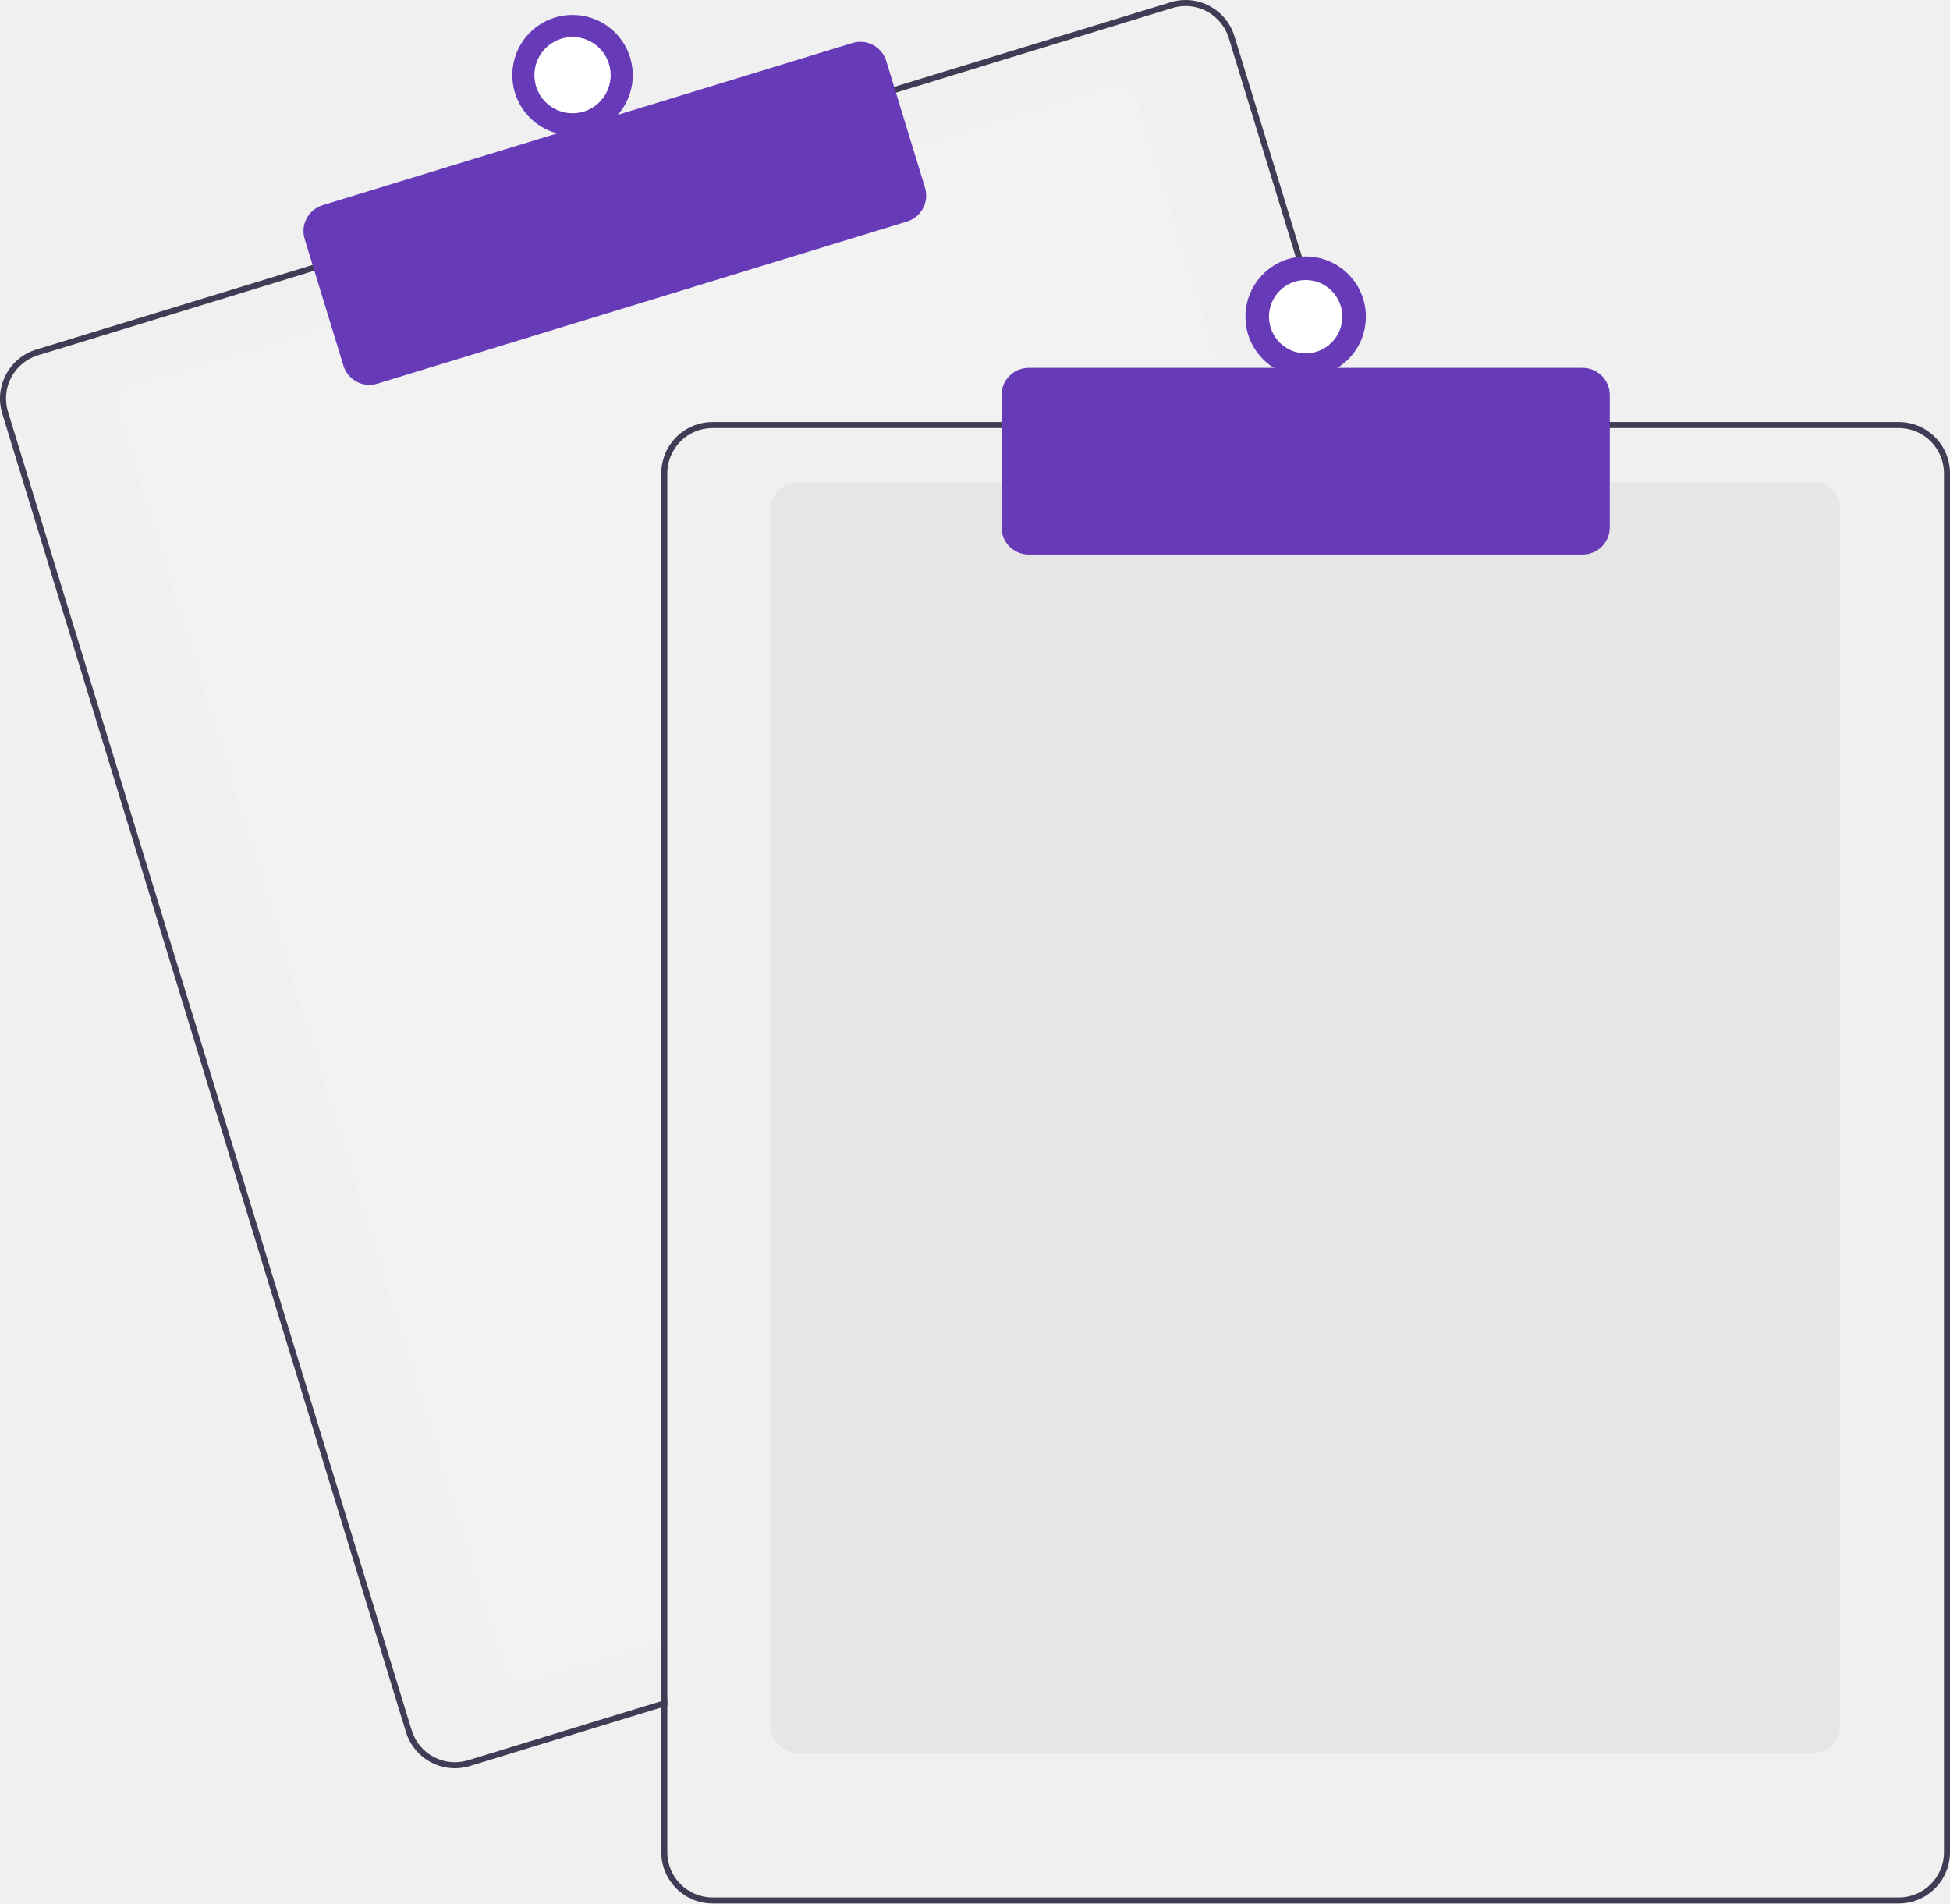
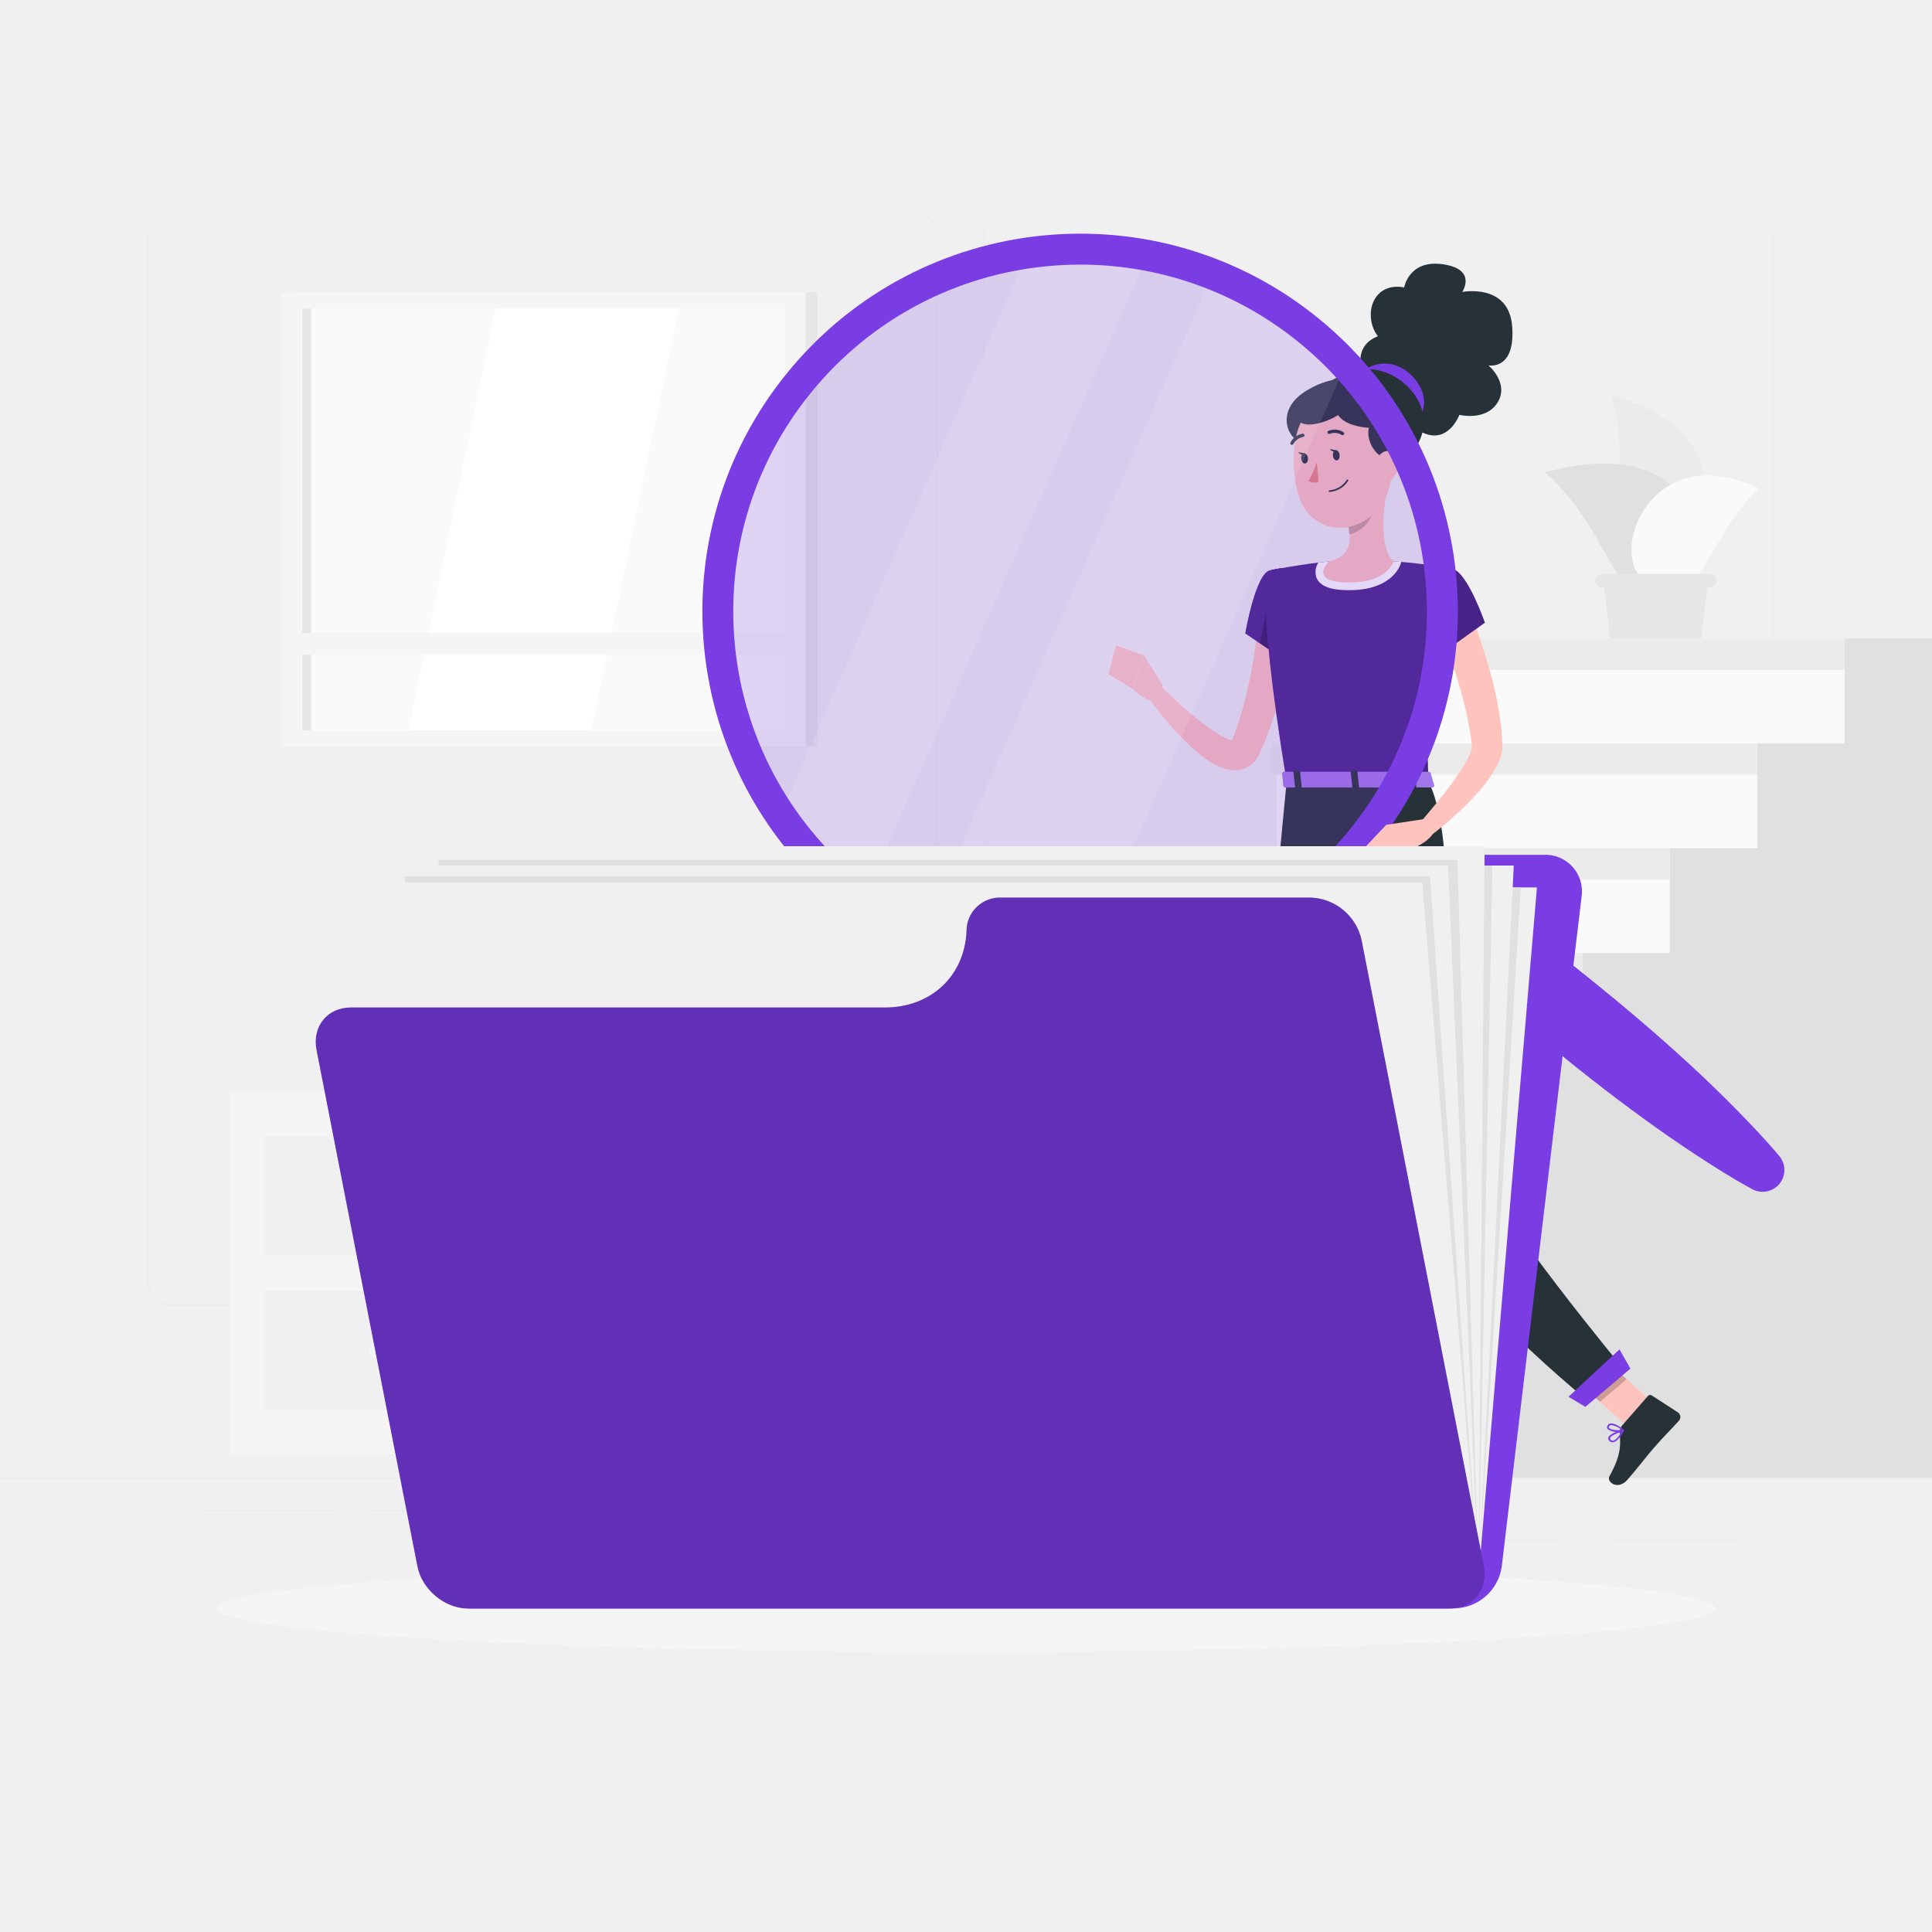
- <svg xmlns="http://www.w3.org/2000/svg" data-name="Layer 1" width="647.636" height="632.174" viewBox="0 0 647.636 632.174">
-   <path d="M687.328,276.087H512.818a15.018,15.018,0,0,0-15,15v387.85l-2,.61-42.81,13.11a8.007,8.007,0,0,1-9.99-5.31L315.678,271.397a8.003,8.003,0,0,1,5.31-9.99l65.97-20.2,191.25-58.54,65.97-20.2a7.989,7.989,0,0,1,9.99,5.3l32.55,106.32Z" transform="translate(-276.1819 -133.9131)" fill="#f2f2f2" />
-   <path d="M725.408,274.087l-39.23-128.14a16.994,16.994,0,0,0-21.23-11.28l-92.75,28.39L380.958,221.607l-92.75,28.4a17.015,17.015,0,0,0-11.28,21.23l134.08,437.93a17.027,17.027,0,0,0,16.26,12.03,16.789,16.789,0,0,0,4.97-.75l63.58-19.46,2-.62v-2.09l-2,.61-64.17,19.65a15.015,15.015,0,0,1-18.73-9.95l-134.07-437.94a14.979,14.979,0,0,1,9.95-18.73l92.75-28.4,191.24-58.54,92.75-28.4a15.156,15.156,0,0,1,4.41-.66,15.015,15.015,0,0,1,14.32,10.61l39.05,127.56.62,2h2.08Z" transform="translate(-276.1819 -133.9131)" fill="#3f3d56" />
-   <path d="M398.863,261.734a9.016,9.016,0,0,1-8.611-6.367l-12.88-42.072a8.999,8.999,0,0,1,5.971-11.24l175.939-53.864a9.009,9.009,0,0,1,11.241,5.971l12.88,42.072a9.01,9.01,0,0,1-5.971,11.241L401.492,261.339A8.976,8.976,0,0,1,398.863,261.734Z" transform="translate(-276.1819 -133.9131)" fill="#673ab7" />
-   <circle cx="190.154" cy="24.955" r="20" fill="#673ab7" />
-   <circle cx="190.154" cy="24.955" r="12.665" fill="#fff" />
-   <path d="M878.818,716.087h-338a8.51,8.51,0,0,1-8.5-8.5v-405a8.51,8.51,0,0,1,8.5-8.5h338a8.51,8.51,0,0,1,8.5,8.5v405A8.51,8.51,0,0,1,878.818,716.087Z" transform="translate(-276.1819 -133.9131)" fill="#e6e6e6" />
-   <path d="M723.318,274.087h-210.5a17.024,17.024,0,0,0-17,17v407.8l2-.61v-407.19a15.018,15.018,0,0,1,15-15H723.938Zm183.5,0h-394a17.024,17.024,0,0,0-17,17v458a17.024,17.024,0,0,0,17,17h394a17.024,17.024,0,0,0,17-17v-458A17.024,17.024,0,0,0,906.818,274.087Zm15,475a15.018,15.018,0,0,1-15,15h-394a15.018,15.018,0,0,1-15-15v-458a15.018,15.018,0,0,1,15-15h394a15.018,15.018,0,0,1,15,15Z" transform="translate(-276.1819 -133.9131)" fill="#3f3d56" />
-   <path d="M801.818,318.087h-184a9.01,9.01,0,0,1-9-9v-44a9.01,9.01,0,0,1,9-9h184a9.01,9.01,0,0,1,9,9v44A9.01,9.01,0,0,1,801.818,318.087Z" transform="translate(-276.1819 -133.9131)" fill="#673ab7" />
-   <circle cx="433.636" cy="105.174" r="20" fill="#673ab7" />
-   <circle cx="433.636" cy="105.174" r="12.182" fill="#fff" />
+ <svg xmlns="http://www.w3.org/2000/svg" viewBox="0 0 500 500">
+   <g id="freepik--background-complete--inject-335">
+     <rect y="382.4" width="500" height="0.25" style="fill:#ebebeb" />
+     <rect x="416.78" y="398.49" width="33.12" height="0.25" style="fill:#ebebeb" />
+     <rect x="333.38" y="398.49" width="70.81" height="0.25" style="fill:#ebebeb" />
+     <rect x="275.14" y="389.21" width="19.19" height="0.25" style="fill:#ebebeb" />
+     <rect x="52.46" y="390.89" width="34.29" height="0.25" style="fill:#ebebeb" />
+     <rect x="95.65" y="390.89" width="62.35" height="0.25" style="fill:#ebebeb" />
+     <rect x="188.33" y="395.11" width="36.81" height="0.25" style="fill:#ebebeb" />
+     <path d="M237,337.8H43.91a5.71,5.71,0,0,1-5.7-5.71V60.66A5.71,5.71,0,0,1,43.91,55H237a5.71,5.71,0,0,1,5.71,5.71V332.09A5.71,5.71,0,0,1,237,337.8ZM43.91,55.2a5.46,5.46,0,0,0-5.45,5.46V332.09a5.46,5.46,0,0,0,5.45,5.46H237a5.47,5.47,0,0,0,5.46-5.46V60.66A5.47,5.47,0,0,0,237,55.2Z" style="fill:#ebebeb" />
+     <path d="M453.31,337.8H260.21a5.72,5.72,0,0,1-5.71-5.71V60.66A5.72,5.72,0,0,1,260.21,55h193.1A5.71,5.71,0,0,1,459,60.66V332.09A5.71,5.71,0,0,1,453.31,337.8ZM260.21,55.2a5.47,5.47,0,0,0-5.46,5.46V332.09a5.47,5.47,0,0,0,5.46,5.46h193.1a5.47,5.47,0,0,0,5.46-5.46V60.66a5.47,5.47,0,0,0-5.46-5.46Z" style="fill:#ebebeb" />
+     <rect x="75.83" y="75.65" width="135.7" height="117.57" transform="translate(287.37 268.87) rotate(180)" style="fill:#e6e6e6" />
+     <rect x="72.82" y="75.65" width="135.7" height="117.57" transform="translate(281.33 268.87) rotate(180)" style="fill:#f5f5f5" />
+     <rect x="86.08" y="72" width="109.17" height="124.87" transform="translate(275.1 -6.23) rotate(90)" style="fill:#fafafa" />
+     <polygon points="153.02 189.02 175.65 79.85 128.31 79.85 105.69 189.02 153.02 189.02" style="fill:#fff" />
+     <rect x="24.79" y="133.3" width="109.17" height="2.28" transform="translate(213.81 55.07) rotate(90)" style="fill:#e6e6e6" />
+     <rect x="75.06" y="163.8" width="131.22" height="5.64" transform="translate(281.33 333.25) rotate(180)" style="fill:#f5f5f5" />
+     <rect x="205.25" y="282.47" width="21.67" height="93.97" transform="translate(432.16 658.92) rotate(180)" style="fill:#f0f0f0" />
+     <rect x="63.72" y="376.44" width="159.03" height="5.95" transform="translate(286.48 758.84) rotate(180)" style="fill:#f0f0f0" />
+     <rect x="59.56" y="282.47" width="145.68" height="93.97" style="fill:#f5f5f5" />
+     <rect x="68.08" y="294.04" width="128.65" height="30.82" style="fill:#f0f0f0" />
+     <rect x="68.08" y="334.06" width="128.65" height="30.82" style="fill:#f0f0f0" />
+     <path d="M97.73,311.56h69.35a2.12,2.12,0,0,0,2.11-2.11h0a2.13,2.13,0,0,0-2.11-2.12H97.73a2.13,2.13,0,0,0-2.11,2.12h0A2.12,2.12,0,0,0,97.73,311.56Z" style="fill:#f5f5f5" />
+     <path d="M97.73,351.58h69.35a2.12,2.12,0,0,0,2.11-2.11h0a2.12,2.12,0,0,0-2.11-2.12H97.73a2.12,2.12,0,0,0-2.11,2.12h0A2.12,2.12,0,0,0,97.73,351.58Z" style="fill:#f5f5f5" />
+     <path d="M431.62,137.1c12.34-3.4,16.56-25.79-14.62-34.93C423.88,124.69,410.11,143,431.62,137.1Z" style="fill:#ebebeb" />
+     <path d="M434.35,146.82c9.73-10.51.53-34.29-34.51-24.57C419.66,139.59,417.4,165.15,434.35,146.82Z" style="fill:#e0e0e0" />
+     <path d="M424.75,149.52c-8.14-8.06,3.52-36.11,30.4-23.11C439.92,141,439,163.57,424.75,149.52Z" style="fill:#fafafa" />
+     <polygon points="416.63 165.22 440.32 165.22 442.11 149.19 414.85 149.19 416.63 165.22" style="fill:#e6e6e6" />
+     <path d="M414.58,152.06h27.8a1.77,1.77,0,0,0,1.77-1.77h0a1.77,1.77,0,0,0-1.77-1.77h-27.8a1.77,1.77,0,0,0-1.77,1.77h0A1.77,1.77,0,0,0,414.58,152.06Z" style="fill:#e6e6e6" />
+     <polygon points="217.31 355.25 217.31 355.25 217.31 355.25 217.31 355.25 217.31 328.1 239.92 328.1 239.92 328.1 239.92 328.1 239.92 328.1 239.92 300.96 262.54 300.96 262.54 300.96 262.54 273.81 285.15 273.81 285.15 246.66 307.77 246.66 307.77 246.66 307.77 246.66 307.77 246.66 307.77 219.52 330.38 219.52 330.38 219.52 330.38 219.52 330.38 219.52 330.38 192.37 353 192.37 353 192.37 353 192.37 353 192.37 353 165.22 375.62 165.22 500 165.22 500 382.4 217.31 382.4 194.69 382.4 194.69 355.25 217.31 355.25" style="fill:#fafafa" />
+     <polygon points="341.69 355.25 341.69 355.25 341.69 355.25 341.69 355.25 341.69 328.1 364.31 328.1 364.31 328.1 364.31 328.1 364.31 328.1 364.31 300.96 386.92 300.96 386.92 300.96 386.92 273.81 409.54 273.81 409.54 246.66 432.15 246.66 432.15 246.66 432.15 246.66 432.15 246.66 432.15 219.52 454.77 219.52 454.77 219.52 454.77 219.52 454.77 219.52 454.77 192.37 477.38 192.37 477.38 192.37 477.38 192.37 477.38 192.37 477.38 165.22 500 165.22 500 192.37 500 382.4 341.69 382.4 319.08 382.4 319.08 355.25 341.69 355.25" style="fill:#e0e0e0" />
+     <rect x="193.36" y="355.25" width="125.72" height="8.14" style="fill:#ebebeb" />
+     <rect x="215.98" y="328.1" width="125.72" height="8.14" style="fill:#ebebeb" />
+     <rect x="238.59" y="300.96" width="125.72" height="8.14" style="fill:#ebebeb" />
+     <rect x="261.21" y="273.81" width="125.72" height="8.14" style="fill:#ebebeb" />
+     <rect x="283.82" y="246.66" width="125.72" height="8.14" style="fill:#ebebeb" />
+     <rect x="306.44" y="219.52" width="125.72" height="8.14" style="fill:#ebebeb" />
+     <rect x="329.05" y="192.37" width="125.72" height="8.14" style="fill:#ebebeb" />
+     <rect x="351.67" y="165.22" width="125.72" height="8.14" style="fill:#ebebeb" />
+   </g>
+   <g id="freepik--Shadow--inject-335">
+     <ellipse id="freepik--path--inject-335" cx="250" cy="416.24" rx="193.89" ry="11.32" style="fill:#f5f5f5" />
+   </g>
+   <g id="freepik--Character--inject-335">
+     <path d="M334.7,158.63c-.18,3-.53,5.75-.92,8.6s-.92,5.64-1.52,8.44a94,94,0,0,1-5.05,16.57l-.91,2-.22.5L326,195l-.16.32a8,8,0,0,1-1.15,1.74,6.91,6.91,0,0,1-1.92,1.51,6.78,6.78,0,0,1-2.28.72,8.72,8.72,0,0,1-3.63-.38,17.67,17.67,0,0,1-4.64-2.4,36.55,36.55,0,0,1-3.55-2.85,82,82,0,0,1-11.3-12.93l3.31-2.81c2,1.85,4,3.72,6,5.49a79.61,79.61,0,0,0,6.22,5,33,33,0,0,0,3.16,2,11,11,0,0,0,2.82,1.21c.34.07.58,0,.47,0a1.1,1.1,0,0,0-.63.29c-.06,0-.06,0,0,0l.32-.83.7-1.82a105.33,105.33,0,0,0,4.05-15.36c.53-2.62.9-5.29,1.3-7.94s.68-5.38.91-7.91Z" style="fill:#ffc3bd" />
+     <path d="M328.64,147.62c-3.73.95-6.34,16.29-6.34,16.29l10.27,7s9.85-15.47,7-19.57C336.57,147.05,334.08,146.24,328.64,147.62Z" style="fill:#7A3CE3" />
+     <path d="M328.64,147.62c-3.73.95-6.34,16.29-6.34,16.29l10.27,7s9.85-15.47,7-19.57C336.57,147.05,334.08,146.24,328.64,147.62Z" style="fill:#7A3CE3" />
+     <path d="M328.64,147.62c-3.73.95-6.34,16.29-6.34,16.29l10.27,7s9.85-15.47,7-19.57C336.57,147.05,334.08,146.24,328.64,147.62Z" style="opacity:0.4" />
+     <polygon points="328.97 151.05 326.11 166.5 331.88 170.42 328.97 151.05" style="opacity:0.3" />
+     <path d="M300.85,177.29,296,169.57l-2.77,8.77s4,4.2,7.63,3.2Z" style="fill:#ffc3bd" />
+     <polygon points="288.8 167.02 286.88 174.48 293.19 178.34 295.96 169.57 288.8 167.02" style="fill:#ffc3bd" />
+     <polygon points="348.8 405.75 339.76 405.75 339.15 384.81 348.2 384.81 348.8 405.75" style="fill:#ffc3bd" />
+     <polygon points="428.59 363.75 421.7 369.61 405.93 355.53 412.82 349.68 428.59 363.75" style="fill:#ffc3bd" />
+     <path d="M419.81,368.91l6.69-7.66a.72.72,0,0,1,.94-.13l6.81,4.41a1.45,1.45,0,0,1,.26,2.15c-2.38,2.63-3.66,3.78-6.6,7.14-1.8,2.07-4.23,5.29-6.73,8.14s-5.46.55-4.67-.87c3.51-6.34,2.67-8.56,2.73-11.68A2.36,2.36,0,0,1,419.81,368.91Z" style="fill:#263238" />
+     <path d="M339.45,404.71h10.16a.72.72,0,0,1,.72.62l1.16,8A1.45,1.45,0,0,1,350,415c-3.54-.06-5.25-.27-9.72-.27-2.75,0-8.43.29-12.23.29s-4-3.76-2.41-4.09c7.08-1.53,9.87-3.63,12.26-5.64A2.36,2.36,0,0,1,339.45,404.71Z" style="fill:#263238" />
+     <polygon points="339.16 384.82 339.47 395.61 348.51 395.61 348.2 384.82 339.16 384.82" style="opacity:0.2" />
+     <polygon points="412.83 349.68 405.93 355.53 414.07 362.79 420.96 356.93 412.83 349.68" style="opacity:0.2" />
+     <path d="M328.64,147.62s-4.31,1.52,4.32,54.58h36.72c-.61-14.95-.63-24.17,6.51-54.84a109.35,109.35,0,0,0-15.59-2.06,117.35,117.35,0,0,0-16.68,0C336.76,146,328.64,147.62,328.64,147.62Z" style="fill:#7A3CE3" />
+     <path d="M328.64,147.62s-4.31,1.52,4.32,54.58h36.72c-.61-14.95-.63-24.17,6.51-54.84a109.35,109.35,0,0,0-15.59-2.06,117.35,117.35,0,0,0-16.68,0C336.76,146,328.64,147.62,328.64,147.62Z" style="opacity:0.4" />
+     <path d="M360.6,145.3a117.35,117.35,0,0,0-16.68,0c-.9.08-1.82.18-2.73.29a4.45,4.45,0,0,0-.5,3.9c1.17,2.91,5.39,3.25,8.47,3.25,11.37,0,13.29-6.64,13.37-6.92l.11-.4C362,145.38,361.28,145.33,360.6,145.3Z" style="fill:#fff" />
+     <path d="M359,126.53c-1.06,5.36-2.1,15.19,1.65,18.77,0,0-1.47,5.45-11.44,5.45-11,0-5.24-5.44-5.24-5.44,6-1.43,5.83-5.87,4.79-10Z" style="fill:#ffc3bd" />
+     <path d="M354.77,130.09l-6.06,5.17a17.35,17.35,0,0,1,.52,3c2.28-.33,5.42-2.84,5.67-5.23A7.94,7.94,0,0,0,354.77,130.09Z" style="opacity:0.2" />
+     <path d="M352.71,97.35C351.78,94.2,351,89.24,356.6,87c-2.19-2.68-2.72-7.72,0-10.71s6.8-1.89,6.8-1.89,1.2-7.31,10.09-6,4.93,7.16,4.93,7.16,12.13-2.4,12.94,9-6.15,10-6.15,10,5.41,4.54,2.41,9.53-9.93,3.27-9.93,3.27-3.26,8.82-10.94,3.8S352.71,97.35,352.71,97.35Z" style="fill:#263238" />
+     <path d="M334.7,104c-3,3.88-1.68,8.27,1,10,6.45,4.12,15.78-13.16,13.35-15.23S337.7,100.11,334.7,104Z" style="fill:#263238" />
+     <path d="M361.79,94.76c-4.24-1.71-8.54.08-9.88,2.66-3.27,6.29,11.58,17.62,15.88,9.76C370.34,102.51,366.16,96.52,361.79,94.76Z" style="fill:#7A3CE3" />
+     <path d="M360,114c.31,9,.63,12.76-3.44,17.77-6.11,7.53-17.2,5.95-20.18-2.75-2.68-7.83-2.73-21.18,5.66-25.56A12.24,12.24,0,0,1,360,114Z" style="fill:#ffc3bd" />
+     <path d="M358.65,118.71c-4-1.49-5-6.16-4.36-8-2-.08-6.37-.8-8-3.28-3.12,2-9.71,4-10.42.67s9.23-11.89,16.75-12.55c8.94-.78,17.76,8,15.49,16.41S358.65,118.71,358.65,118.71Z" style="fill:#263238" />
+     <path d="M333,202.2s-7.13,69.65-6.54,97.23c.62,28.68,11.13,94.09,11.13,94.09h12.22s-1.93-63.74-.85-91.9c1.18-30.71,10.93-99.42,10.93-99.42Z" style="fill:#263238" />
+     <polygon points="350.83 393.96 336.49 393.96 335.43 389.39 351.5 388.83 350.83 393.96" style="fill:#7A3CE3" />
+     <path d="M348.8,219.53c-9,18.14-1.81,51.24,1.38,63.56,1.63-18.5,4.39-41.11,6.54-57.71C355.36,216,353,211.16,348.8,219.53Z" style="opacity:0.2" />
+     <path d="M342.66,202.2s8.32,72.41,14.6,95.66c7.46,27.6,53.79,64.75,53.79,64.75l9.4-8s-33.58-40.36-39.29-54.9c-12.17-31-1.75-77.28-11.48-97.53Z" style="fill:#263238" />
+     <polygon points="421.95 354.2 410.29 364.1 405.93 361.49 419.12 349.22 421.95 354.2" style="fill:#7A3CE3" />
+     <path d="M346.69,117.76c.07.73-.26,1.35-.73,1.4s-.92-.51-1-1.23.26-1.36.74-1.4S346.62,117,346.69,117.76Z" style="fill:#263238" />
+     <path d="M338.49,118.55c.07.72-.26,1.35-.74,1.4s-.91-.51-1-1.24.26-1.35.73-1.39S338.42,117.82,338.49,118.55Z" style="fill:#263238" />
+     <path d="M337.71,117.34l-1.79-.34S337,118.28,337.71,117.34Z" style="fill:#263238" />
+     <path d="M340.77,119.59a19.51,19.51,0,0,1-2.14,4.88,3.17,3.17,0,0,0,2.64.24Z" style="fill:#ed847e" />
+     <path d="M345.3,127.1a7.05,7.05,0,0,1-1.21.22.21.21,0,0,1-.23-.19.22.22,0,0,1,.19-.24,5.8,5.8,0,0,0,4.48-2.69.2.2,0,0,1,.29-.09.22.22,0,0,1,.09.29A6,6,0,0,1,345.3,127.1Z" style="fill:#263238" />
+     <path d="M362.1,120.21a6.56,6.56,0,0,1-2.48,4.35c-1.83,1.4-3.59,0-3.8-2.19-.18-2,.54-5,2.72-5.58A3,3,0,0,1,362.1,120.21Z" style="fill:#ffc3bd" />
+     <path d="M347.57,112.62a.43.43,0,0,1-.33-.05,3.41,3.41,0,0,0-3.08-.3.45.45,0,0,1-.58-.2.43.43,0,0,1,.2-.57,4.25,4.25,0,0,1,3.9.34.42.42,0,0,1,.14.58A.44.44,0,0,1,347.57,112.62Z" style="fill:#263238" />
+     <path d="M334.47,115.11a.45.45,0,0,1-.32,0,.44.44,0,0,1-.17-.58,4.23,4.23,0,0,1,3.17-2.29.42.42,0,0,1,.46.39.43.43,0,0,1-.39.46,3.42,3.42,0,0,0-2.49,1.84A.39.39,0,0,1,334.47,115.11Z" style="fill:#263238" />
+     <path d="M379.94,157.11a145,145,0,0,1,5.27,15.27,95.9,95.9,0,0,1,3.32,16c.17,1.38.22,2.83.28,4.26v.81c0,.29-.05.59-.09.85a12.51,12.51,0,0,1-.34,1.48,14.56,14.56,0,0,1-1,2.41,35.19,35.19,0,0,1-5.06,7.09,86.89,86.89,0,0,1-12,10.93L367.43,213c3.33-3.89,6.69-7.88,9.54-12a32.61,32.61,0,0,0,3.5-6,9.35,9.35,0,0,0,.4-1.26,3.09,3.09,0,0,0,.05-.44.54.54,0,0,0,0-.13s0,0,0,0l0-.14c-.13-1.18-.22-2.36-.44-3.57a109.24,109.24,0,0,0-3.59-14.59c-1.53-4.84-3.24-9.75-5-14.43Z" style="fill:#ffc3bd" />
+     <path d="M376.19,147.36c3.68,1.12,8.1,13.79,8.1,13.79L370,171.35s-5.21-10.57-3.66-15.33C368,151.07,372,146.08,376.19,147.36Z" style="fill:#7A3CE3" />
+     <path d="M376.19,147.36c3.68,1.12,8.1,13.79,8.1,13.79L370,171.35s-5.21-10.57-3.66-15.33C368,151.07,372,146.08,376.19,147.36Z" style="opacity:0.4" />
+     <path d="M417.34,373.27a1.23,1.23,0,0,1-.95-.49.74.74,0,0,1-.18-.72c.34-1.1,3.48-2,3.84-2.1a.19.19,0,0,1,.22.07.21.21,0,0,1,0,.23c-.56,1.07-1.67,2.87-2.81,3Zm2.32-2.75c-1.24.4-2.86,1.09-3,1.67a.31.31,0,0,0,.09.31.8.8,0,0,0,.72.34C418.05,372.77,418.86,371.91,419.66,370.52Z" style="fill:#7A3CE3" />
+     <path d="M418.67,370.56a3.7,3.7,0,0,1-2.62-.74.75.75,0,0,1,0-.93,1.1,1.1,0,0,1,.81-.5c1.3-.16,3.27,1.54,3.35,1.61a.2.2,0,0,1,.07.2.2.2,0,0,1-.14.17A5,5,0,0,1,418.67,370.56Zm-1.59-1.75h-.14a.71.71,0,0,0-.51.31c-.15.23-.1.35,0,.43.39.51,2.17.7,3.25.5A5.43,5.43,0,0,0,417.08,368.81Z" style="fill:#7A3CE3" />
+     <path d="M336.05,406.29a3.38,3.38,0,0,1-2.19-.56,1.21,1.21,0,0,1-.39-1,.7.7,0,0,1,.37-.57c1.11-.61,4.71,1.23,5.12,1.45a.22.22,0,0,1,.11.22.21.21,0,0,1-.17.18A15.68,15.68,0,0,1,336.05,406.29Zm-1.61-1.87a.79.79,0,0,0-.4.08.25.25,0,0,0-.14.23.78.78,0,0,0,.25.68c.55.5,2,.58,4,.25A11.51,11.51,0,0,0,334.44,404.42Z" style="fill:#7A3CE3" />
+     <path d="M338.86,406l-.09,0c-1.08-.49-3.21-2.44-3-3.46,0-.24.21-.55.8-.61a1.58,1.58,0,0,1,1.19.37c1.13.95,1.34,3.38,1.35,3.49a.21.21,0,0,1-.09.19A.19.19,0,0,1,338.86,406Zm-2.16-3.67h-.12c-.4,0-.42.2-.43.25-.1.61,1.35,2.15,2.45,2.81a5,5,0,0,0-1.16-2.79A1.14,1.14,0,0,0,336.7,402.3Z" style="fill:#7A3CE3" />
+     <path d="M370.23,200l.94,3.29c.13.25-.17.51-.6.51H332.78c-.33,0-.61-.16-.63-.37l-.33-3.28c0-.23.26-.42.63-.42h37.19A.66.66,0,0,1,370.23,200Z" style="fill:#7A3CE3" />
+     <path d="M370.23,200l.94,3.29c.13.25-.17.51-.6.51H332.78c-.33,0-.61-.16-.63-.37l-.33-3.28c0-.23.26-.42.63-.42h37.19A.66.66,0,0,1,370.23,200Z" style="fill:#fff;opacity:0.3" />
+     <path d="M365.24,204.2h1c.19,0,.34-.1.33-.23l-.47-4.27c0-.12-.18-.23-.38-.23h-1c-.2,0-.35.11-.33.23l.46,4.27C364.87,204.1,365,204.2,365.24,204.2Z" style="fill:#263238" />
+     <path d="M335.58,204.2h1c.2,0,.35-.1.34-.23l-.47-4.27c0-.12-.19-.23-.38-.23h-1c-.2,0-.35.11-.34.23l.47,4.27C335.21,204.1,335.38,204.2,335.58,204.2Z" style="fill:#263238" />
+     <path d="M350.41,204.2h1c.2,0,.35-.1.34-.23l-.47-4.27c0-.12-.18-.23-.38-.23h-1c-.2,0-.35.11-.33.23L350,204C350,204.1,350.21,204.2,350.41,204.2Z" style="fill:#263238" />
+     <path d="M345.92,116.55l-1.79-.34S345.15,117.49,345.92,116.55Z" style="fill:#263238" />
+     <path d="M312.82,243.89A91.9,91.9,0,1,1,365.2,124.94,91.89,91.89,0,0,1,312.82,243.89Z" style="fill:#7A3CE3;opacity:0.2" />
+     <path d="M296.19,67.85l-72.08,163.7c-1.11-.84-2.21-1.71-3.29-2.59a90.81,90.81,0,0,1-18-20.09h0l62.26-141.4A90.94,90.94,0,0,1,296.19,67.85Z" style="fill:#fff;opacity:0.1" />
+     <path d="M347.43,96.25,279.66,250.16a91.78,91.78,0,0,1-40.6-9.42l74-168.07A92,92,0,0,1,347.43,96.25Z" style="fill:#fff;opacity:0.1" />
+     <path d="M203.88,96.32a97.76,97.76,0,1,1,13.74,137.57A97.77,97.77,0,0,1,203.88,96.32ZM349,215.08a89.76,89.76,0,1,0-126.32,12.63A89.76,89.76,0,0,0,349,215.08Z" style="fill:#7A3CE3" />
+     <path d="M357.63,214.74c9.63,5.75,18.79,12.07,27.79,18.59s17.77,13.31,26.4,20.28,17.1,14.14,25.27,21.67q6.14,5.64,12,11.58c3.92,4,7.77,8,11.4,12.34a5.63,5.63,0,0,1-7,8.56c-5-2.7-9.68-5.68-14.35-8.73s-9.23-6.23-13.73-9.5c-9-6.52-17.71-13.39-26.24-20.48s-16.93-14.34-25.1-21.88-16.18-15.26-23.72-23.56a5.79,5.79,0,0,1,7.26-8.87Z" style="fill:#7A3CE3" />
+     <path d="M368.39,212l-9.66,1.47,6.91,6.06s5.46-2,6-5.7Z" style="fill:#ffc3bd" />
+     <polygon points="353.51 219.02 359.58 223.78 366.99 218.94 358.73 213.49 353.51 219.02" style="fill:#ffc3bd" />
+   </g>
+   <g id="freepik--Folder--inject-335">
+     <path d="M307.84,229.55h0a12.7,12.7,0,0,1,11.71-8.33H399.6A9.46,9.46,0,0,1,409.32,232L388.64,405.51a12.58,12.58,0,0,1-12.27,10.73h-254a9.44,9.44,0,0,1-9.71-10.73L130,259.73A12.58,12.58,0,0,1,142.27,249H280.49A29.67,29.67,0,0,0,307.84,229.55Z" style="fill:#7A3CE3" />
+     <polygon points="117.23 408.25 382.64 408.25 397.76 229.67 132.36 229.67 117.23 408.25" style="fill:#f0f0f0" />
+     <polygon points="117.23 408.25 382.64 408.25 393.58 229.67 132.36 229.67 117.23 408.25" style="fill:#e0e0e0" />
+     <polygon points="117.23 408.25 382.64 408.25 391.76 224 126.36 224 117.23 408.25" style="fill:#f0f0f0" />
+     <polygon points="117.23 408.25 382.64 408.25 386.25 224 126.36 224 117.23 408.25" style="fill:#e0e0e0" />
+     <polygon points="117.23 408.25 382.64 408.25 384.22 219 118.82 219 117.23 408.25" style="fill:#f0f0f0" />
+     <polygon points="117.23 408.25 382.64 408.25 377.19 222.58 113.5 222.58 117.23 408.25" style="fill:#e0e0e0" />
+     <polygon points="117.23 408.25 382.64 408.25 374.76 224 109.36 224 117.23 408.25" style="fill:#f0f0f0" />
+     <polygon points="117.23 408.25 382.64 408.25 370.09 226.78 104.69 226.78 117.23 408.25" style="fill:#e0e0e0" />
+     <polygon points="117.23 408.25 382.64 408.25 368.09 228.33 102.69 228.33 117.23 408.25" style="fill:#f0f0f0" />
+     <path d="M250.14,240.82h0a8.65,8.65,0,0,1,9.05-8.53h80.05a14,14,0,0,1,13.14,11l31.63,162c1.18,6.07-2.78,11-8.85,11h-254c-6.08,0-12-4.93-13.15-11L81.92,271.74c-1.18-6.07,2.78-11,8.85-11H229C241,260.74,249.73,252.48,250.14,240.82Z" style="fill:#7A3CE3" />
+     <path d="M250.14,240.82h0a8.65,8.65,0,0,1,9.05-8.53h80.05a14,14,0,0,1,13.14,11l31.63,162c1.18,6.07-2.78,11-8.85,11h-254c-6.08,0-12-4.93-13.15-11L81.92,271.74c-1.18-6.07,2.78-11,8.85-11H229C241,260.74,249.73,252.48,250.14,240.82Z" style="opacity:0.2" />
+   </g>
</svg>
